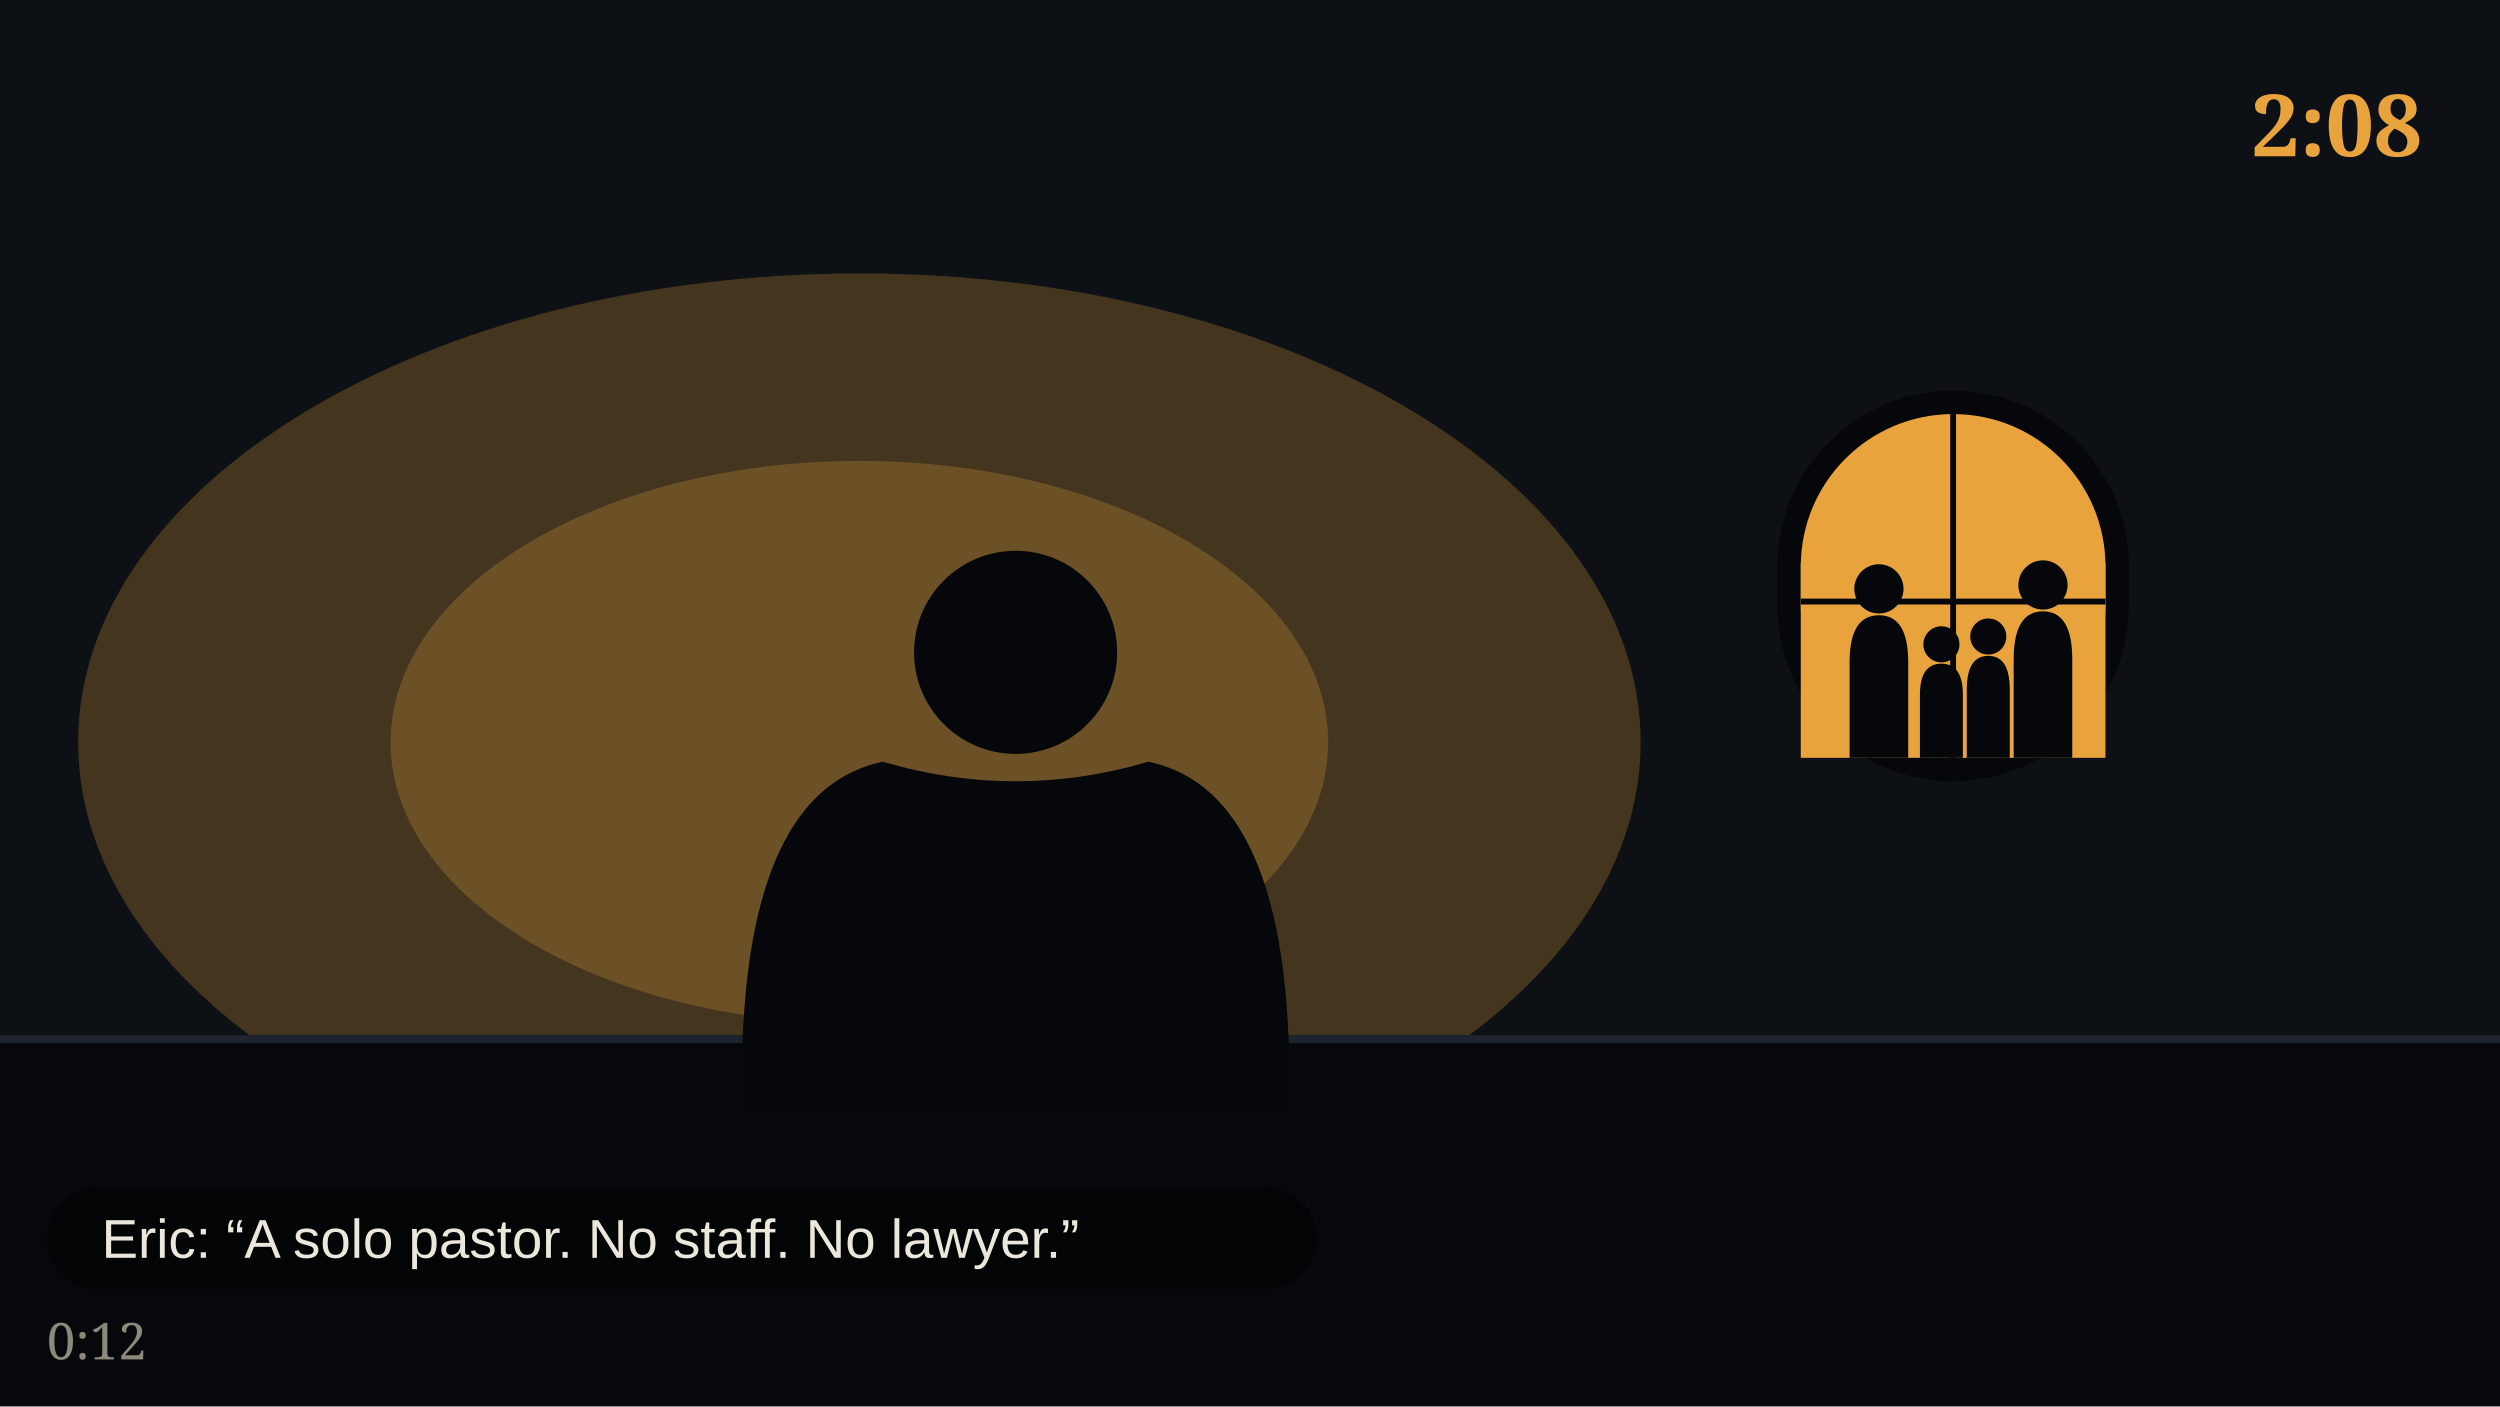
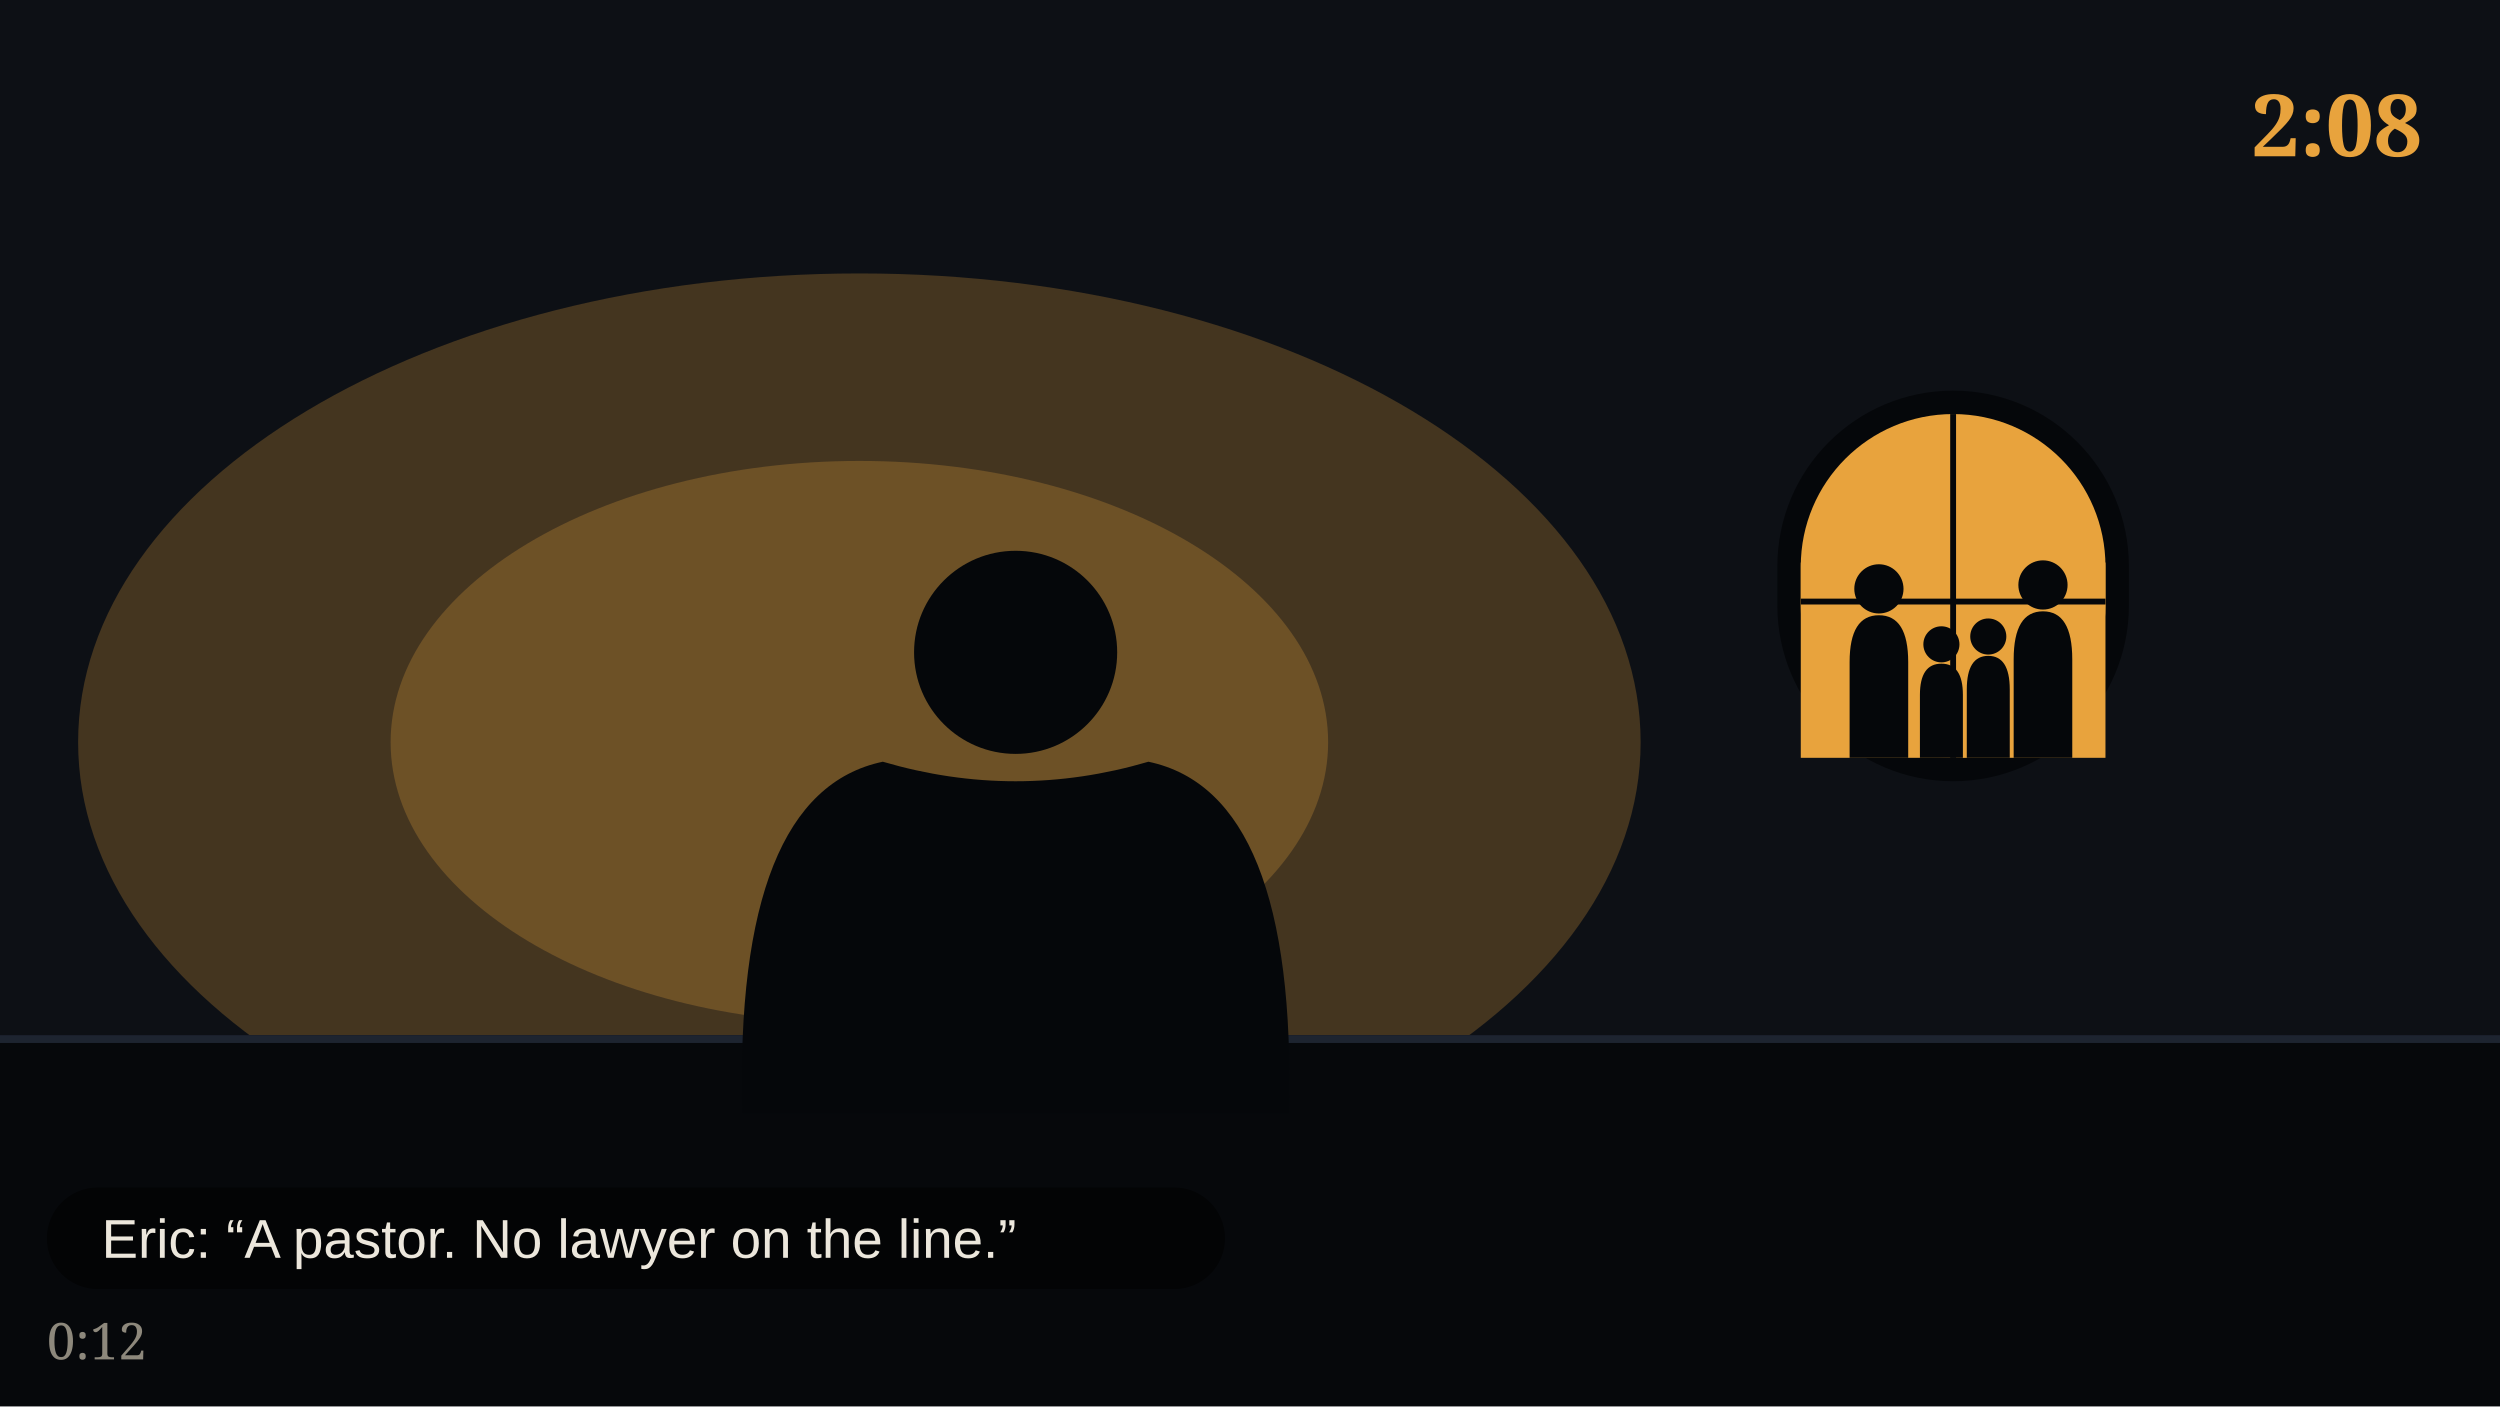
<svg xmlns="http://www.w3.org/2000/svg" viewBox="0 0 640 360" role="img">
  <rect width="640" height="360" fill="#0d1015" />
  <ellipse cx="220" cy="190" rx="200" ry="120" fill="#e8a33d" opacity="0.25" />
  <ellipse cx="220" cy="190" rx="120.0" ry="72.0" fill="#e8a33d" opacity="0.25" />
  <rect x="0" y="265" width="640" height="95" fill="#06080b" />
  <rect x="0" y="265" width="640" height="2" fill="#1d2430" />
  <g transform="translate(260 225) scale(1.0)">
    <circle cx="0" cy="-58" r="26" fill="#05070a" />
    <path d="M-70 60 Q-72 -22 -34 -30 Q0 -20 34 -30 Q72 -22 70 60 Z" fill="#05070a" />
  </g>
  <g transform="translate(500 150) scale(0.5)">
    <rect x="-90" y="-100" width="180" height="200" rx="90" fill="#05070a" />
    <rect x="-78" y="-88" width="156" height="176" rx="78" fill="#e8a33d" />
    <rect x="-78" y="-12" width="156" height="100" fill="#e8a33d" />
    <circle cx="-38" cy="1.5" r="12.6" fill="#05070a" />
    <path d="M-53.0 88 V39.0 Q-53.0 15.0 -38 15.0 Q-23.0 15.0 -23.0 39.0 V88 Z" fill="#05070a" />
    <circle cx="-6" cy="29.9" r="9.24" fill="#05070a" />
    <path d="M-17.0 88 V55.8 Q-17.0 39.8 -6 39.8 Q5.0 39.8 5.0 55.8 V88 Z" fill="#05070a" />
    <circle cx="18" cy="25.9" r="9.24" fill="#05070a" />
    <path d="M7.0 88 V53.0 Q7.0 35.8 18 35.8 Q29.0 35.8 29.0 53.0 V88 Z" fill="#05070a" />
    <circle cx="46" cy="-0.5" r="12.6" fill="#05070a" />
    <path d="M31.0 88 V37.6 Q31.0 13.0 46 13.0 Q61.0 13.0 61.0 37.6 V88 Z" fill="#05070a" />
    <path d="M0 -88 V88 M-78 8 H78" stroke="#05070a" stroke-width="3" />
  </g>
  <text x="620" y="40" font-family="Georgia,serif" font-size="22" fill="#e8a33d" text-anchor="end" font-weight="600">2:08</text>
-   <rect x="12" y="304" width="325.0" height="26" rx="13" fill="#000" opacity=".55" />
-   <text x="26" y="322" font-family="Arial,sans-serif" font-size="14" fill="#ece7dc" text-anchor="start" font-weight="400">Eric: “A solo pastor. No staff. No lawyer.”</text>
+   <rect x="12" y="304" width="301.6" height="26" rx="13" fill="#000" opacity=".55" />
+   <text x="26" y="322" font-family="Arial,sans-serif" font-size="14" fill="#ece7dc" text-anchor="start" font-weight="400">Eric: “A pastor. No lawyer on the line.”</text>
  <text x="12" y="348" font-family="Georgia,serif" font-size="13" fill="#8d887c">0:12</text>
</svg>
